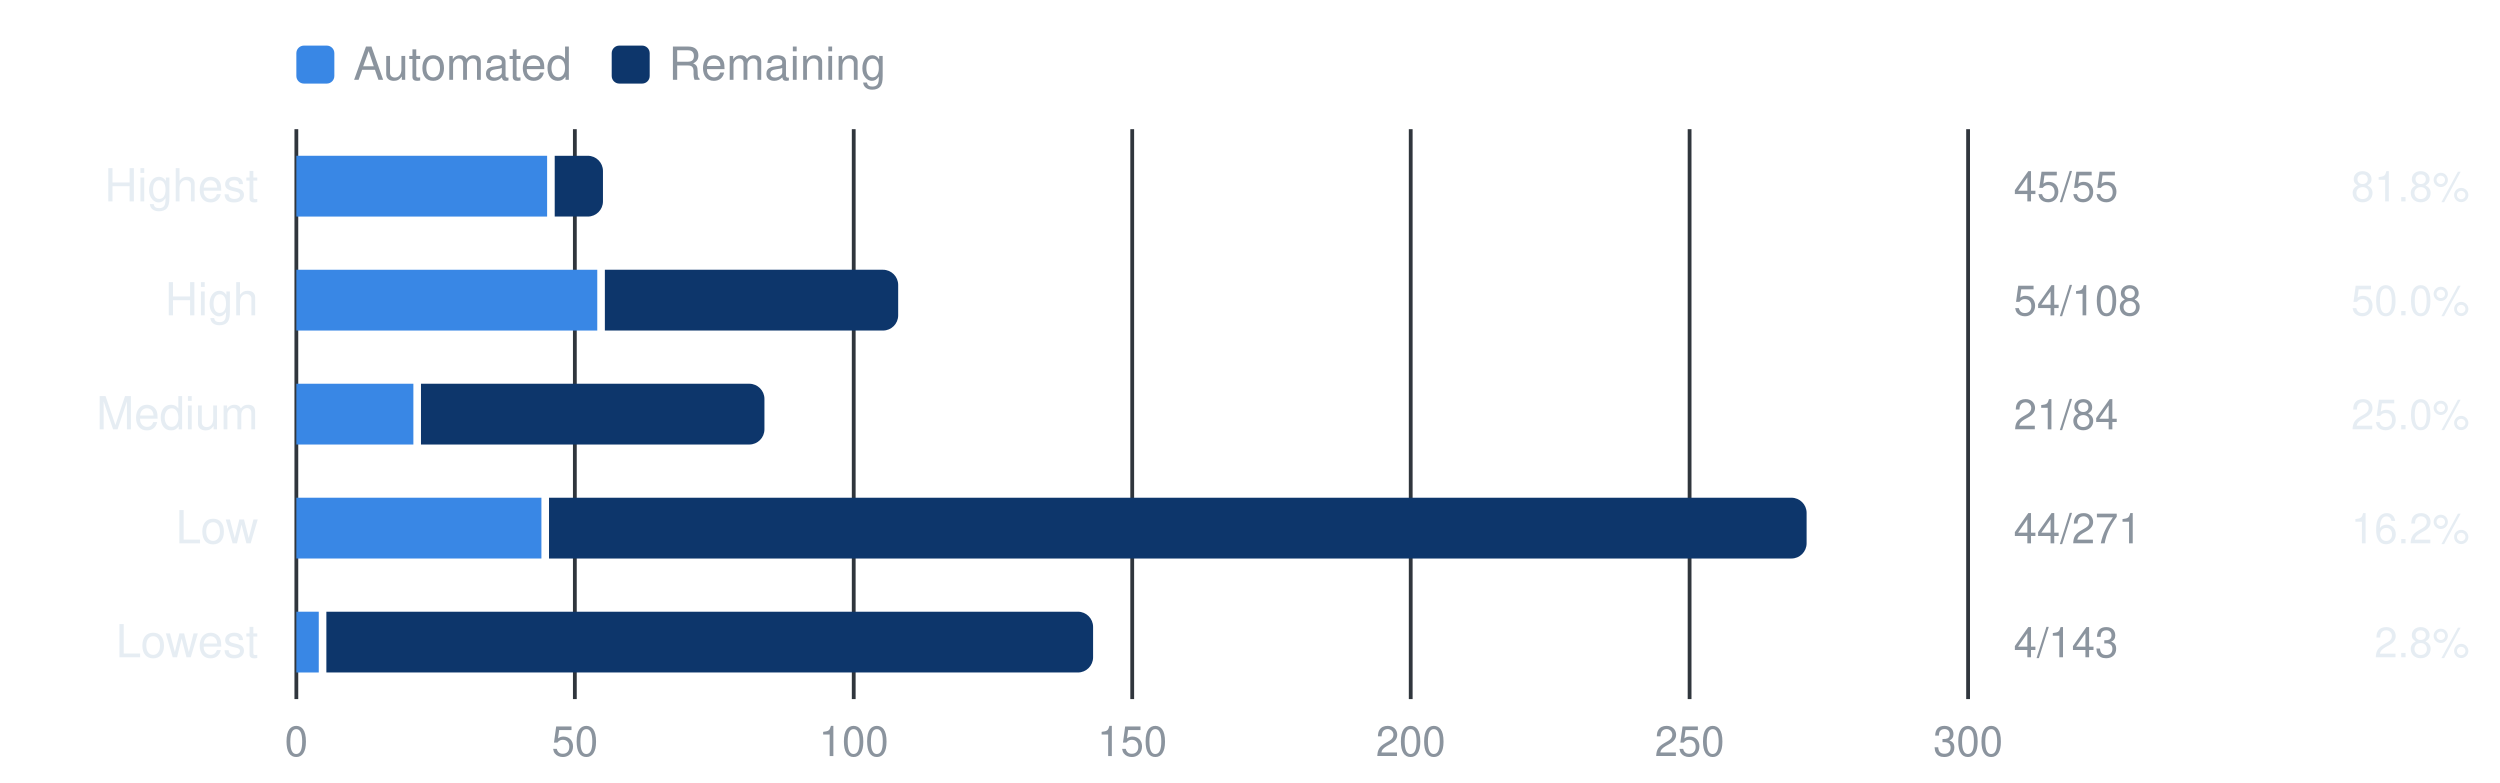
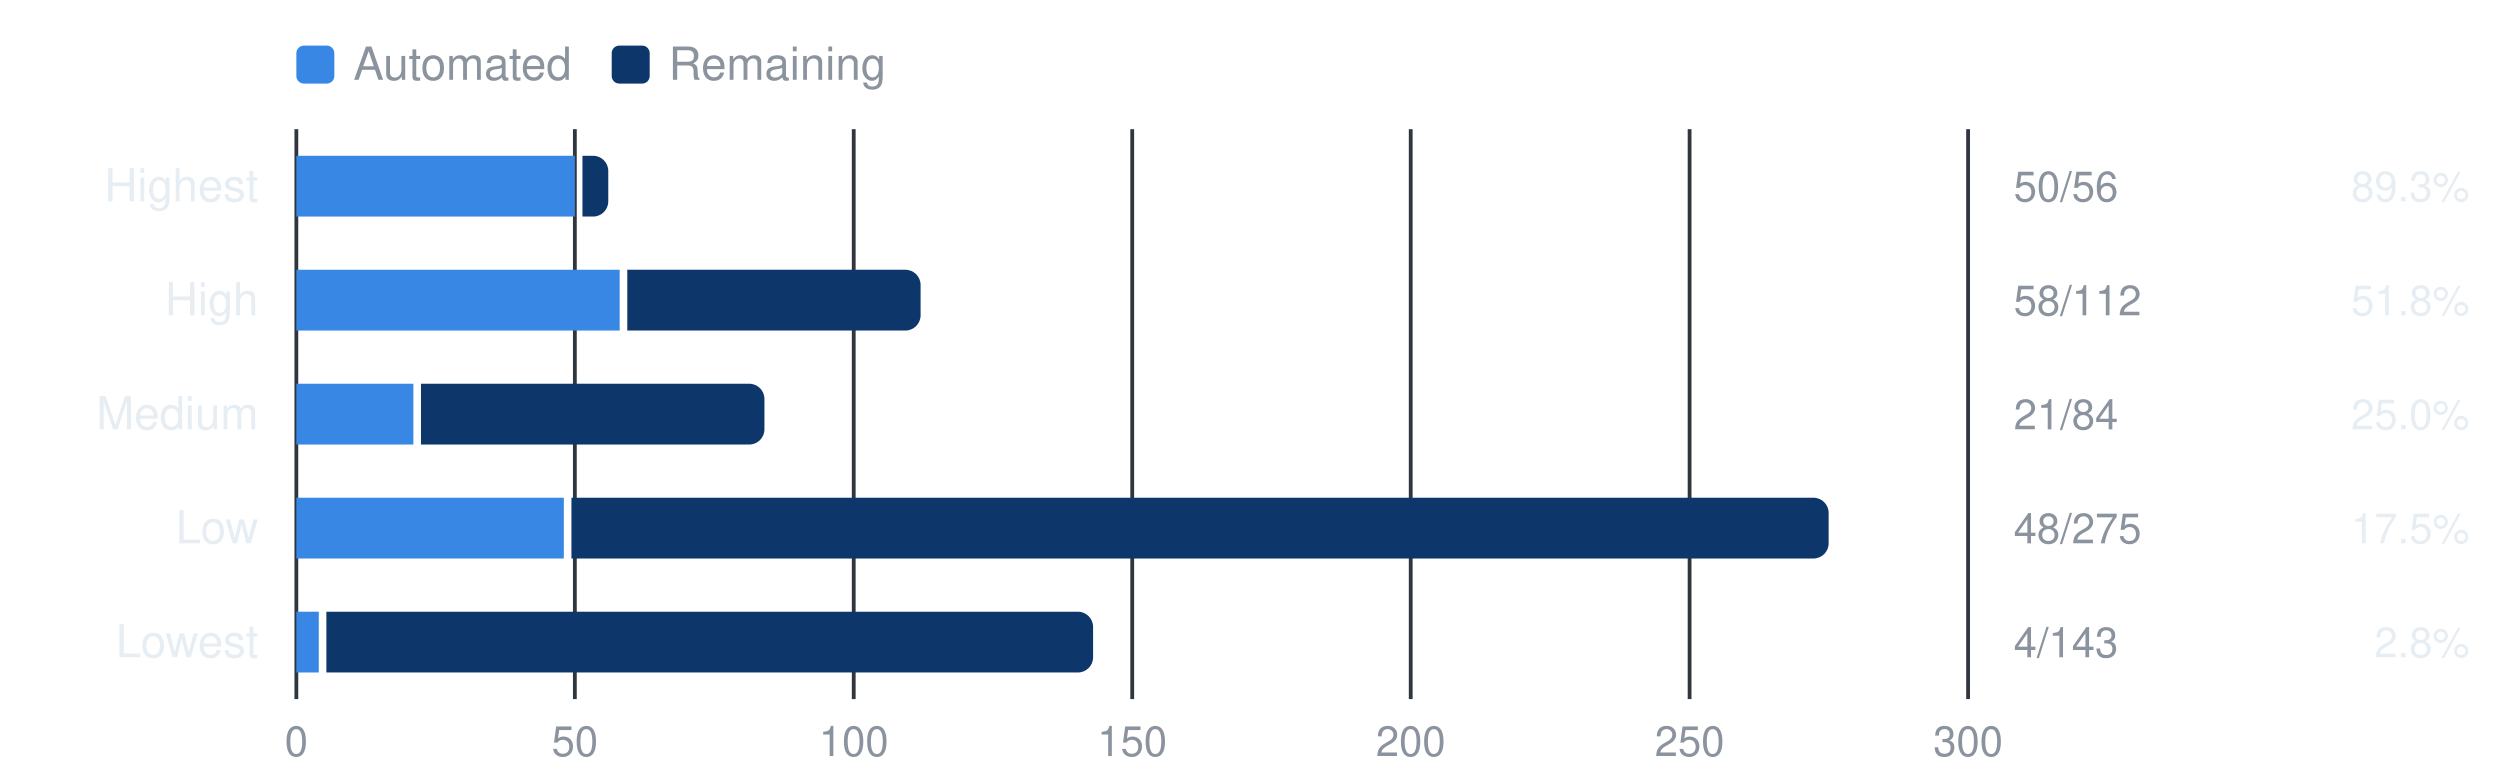
<svg xmlns="http://www.w3.org/2000/svg" width="658" height="206" viewBox="0 0 658 206" role="img" aria-label="Automated versus remaining conda CLI test cases, by priority">
  <g font-family="-apple-system,BlinkMacSystemFont,Segoe UI,Helvetica,Arial,sans-serif" font-size="12">
    <rect x="78" y="12" width="10" height="10" rx="2" fill="#3987e5" />
    <text x="93" y="21" fill="#8b949e">Automated</text>
    <rect x="161" y="12" width="10" height="10" rx="2" fill="#0d366b" />
    <text x="176" y="21" fill="#8b949e">Remaining</text>
    <line x1="78.0" y1="34" x2="78.0" y2="184" stroke="#30363d" stroke-width="1" />
    <text x="78.0" y="199" fill="#8b949e" font-size="11" text-anchor="middle">0</text>
    <line x1="151.3" y1="34" x2="151.3" y2="184" stroke="#30363d" stroke-width="1" />
    <text x="151.3" y="199" fill="#8b949e" font-size="11" text-anchor="middle">50</text>
    <line x1="224.7" y1="34" x2="224.7" y2="184" stroke="#30363d" stroke-width="1" />
    <text x="224.7" y="199" fill="#8b949e" font-size="11" text-anchor="middle">100</text>
    <line x1="298.0" y1="34" x2="298.0" y2="184" stroke="#30363d" stroke-width="1" />
    <text x="298.0" y="199" fill="#8b949e" font-size="11" text-anchor="middle">150</text>
    <line x1="371.3" y1="34" x2="371.3" y2="184" stroke="#30363d" stroke-width="1" />
    <text x="371.3" y="199" fill="#8b949e" font-size="11" text-anchor="middle">200</text>
    <line x1="444.7" y1="34" x2="444.7" y2="184" stroke="#30363d" stroke-width="1" />
    <text x="444.7" y="199" fill="#8b949e" font-size="11" text-anchor="middle">250</text>
    <line x1="518.0" y1="34" x2="518.0" y2="184" stroke="#30363d" stroke-width="1" />
    <text x="518.0" y="199" fill="#8b949e" font-size="11" text-anchor="middle">300</text>
    <text x="68" y="53.0" fill="#e6edf3" text-anchor="end">Highest</text>
-     <path d="M78.0,41.0h66.0v16.0h-66.0z" fill="#3987e5" />
-     <path d="M146.0,41.0H154.7A4,4 0 0 1 158.7,45.0V53.0A4,4 0 0 1 154.7,57.0H146.0z" fill="#0d366b" />
-     <text x="530" y="53.0" fill="#8b949e" font-size="11">45/55</text>
-     <text x="650" y="53.0" fill="#e6edf3" font-size="11" text-anchor="end">81.8%</text>
+     <path d="M78.0,41.0h73.3v16.0h-73.3z" fill="#3987e5" />
+     <path d="M153.3,41.0H156.1A4,4 0 0 1 160.1,45.0V53.0A4,4 0 0 1 156.1,57.0H153.3z" fill="#0d366b" />
+     <text x="530" y="53.0" fill="#8b949e" font-size="11">50/56</text>
+     <text x="650" y="53.0" fill="#e6edf3" font-size="11" text-anchor="end">89.3%</text>
    <text x="68" y="83.0" fill="#e6edf3" text-anchor="end">High</text>
-     <path d="M78.0,71.0h79.2v16.0h-79.2z" fill="#3987e5" />
-     <path d="M159.2,71.0H232.4A4,4 0 0 1 236.4,75.0V83.0A4,4 0 0 1 232.4,87.0H159.2z" fill="#0d366b" />
-     <text x="530" y="83.0" fill="#8b949e" font-size="11">54/108</text>
-     <text x="650" y="83.0" fill="#e6edf3" font-size="11" text-anchor="end">50.0%</text>
+     <path d="M78.0,71.0h85.1v16.0h-85.1z" fill="#3987e5" />
+     <path d="M165.1,71.0H238.3A4,4 0 0 1 242.3,75.0V83.0A4,4 0 0 1 238.3,87.0H165.1z" fill="#0d366b" />
+     <text x="530" y="83.0" fill="#8b949e" font-size="11">58/112</text>
+     <text x="650" y="83.0" fill="#e6edf3" font-size="11" text-anchor="end">51.8%</text>
    <text x="68" y="113.0" fill="#e6edf3" text-anchor="end">Medium</text>
    <path d="M78.0,101.0h30.8v16.0h-30.8z" fill="#3987e5" />
    <path d="M110.8,101.0H197.2A4,4 0 0 1 201.2,105.0V113.0A4,4 0 0 1 197.2,117.0H110.8z" fill="#0d366b" />
    <text x="530" y="113.0" fill="#8b949e" font-size="11">21/84</text>
    <text x="650" y="113.0" fill="#e6edf3" font-size="11" text-anchor="end">25.0%</text>
    <text x="68" y="143.0" fill="#e6edf3" text-anchor="end">Low</text>
-     <path d="M78.0,131.0h64.5v16.0h-64.5z" fill="#3987e5" />
-     <path d="M144.5,131.0H471.5A4,4 0 0 1 475.5,135.0V143.0A4,4 0 0 1 471.5,147.0H144.5z" fill="#0d366b" />
-     <text x="530" y="143.0" fill="#8b949e" font-size="11">44/271</text>
-     <text x="650" y="143.0" fill="#e6edf3" font-size="11" text-anchor="end">16.2%</text>
+     <path d="M78.0,131.0h70.4v16.0h-70.4z" fill="#3987e5" />
+     <path d="M150.4,131.0H477.3A4,4 0 0 1 481.3,135.0V143.0A4,4 0 0 1 477.3,147.0H150.4z" fill="#0d366b" />
+     <text x="530" y="143.0" fill="#8b949e" font-size="11">48/275</text>
+     <text x="650" y="143.0" fill="#e6edf3" font-size="11" text-anchor="end">17.5%</text>
    <text x="68" y="173.0" fill="#e6edf3" text-anchor="end">Lowest</text>
    <path d="M78.0,161.0h5.9v16.0h-5.9z" fill="#3987e5" />
    <path d="M85.9,161.0H283.7A4,4 0 0 1 287.7,165.0V173.0A4,4 0 0 1 283.7,177.0H85.9z" fill="#0d366b" />
    <text x="530" y="173.0" fill="#8b949e" font-size="11">4/143</text>
    <text x="650" y="173.0" fill="#e6edf3" font-size="11" text-anchor="end">2.8%</text>
  </g>
</svg>
